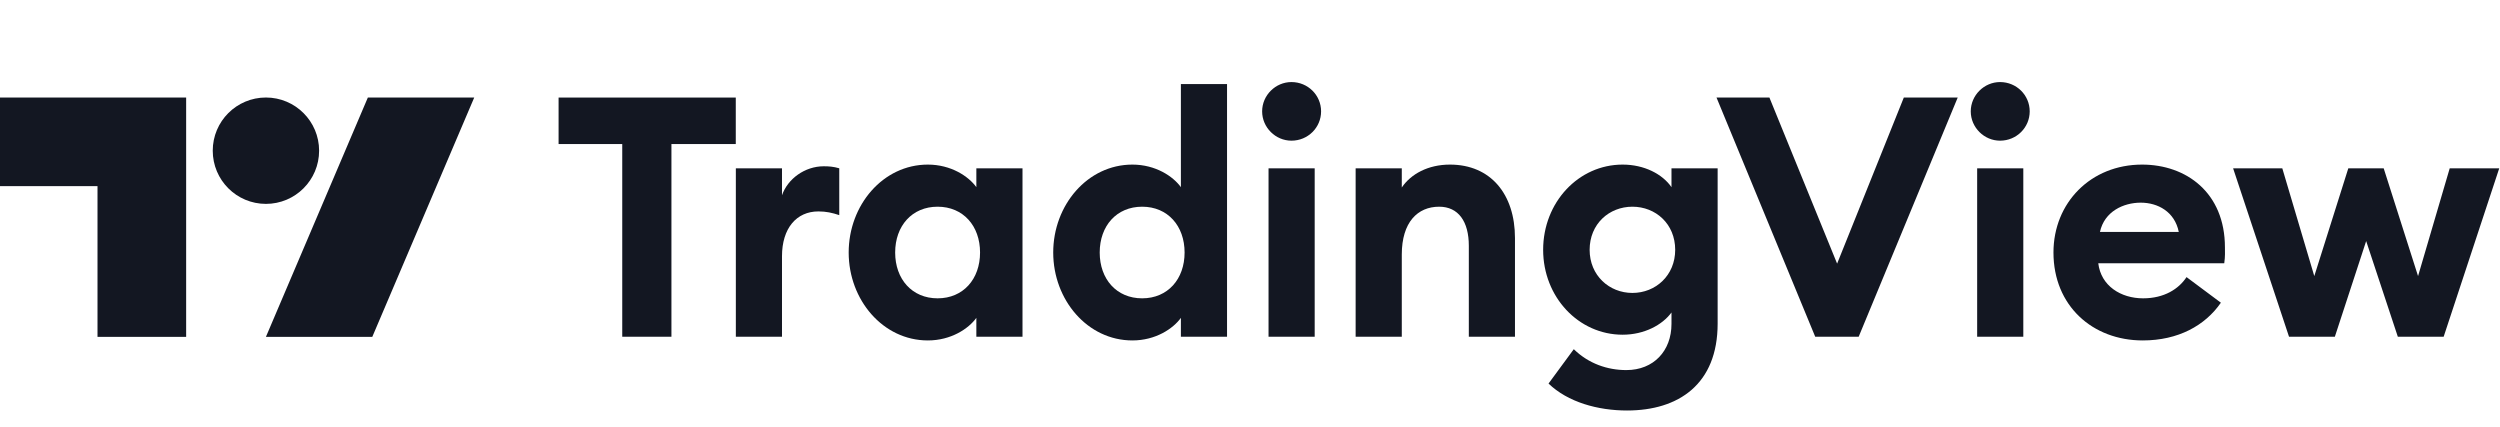
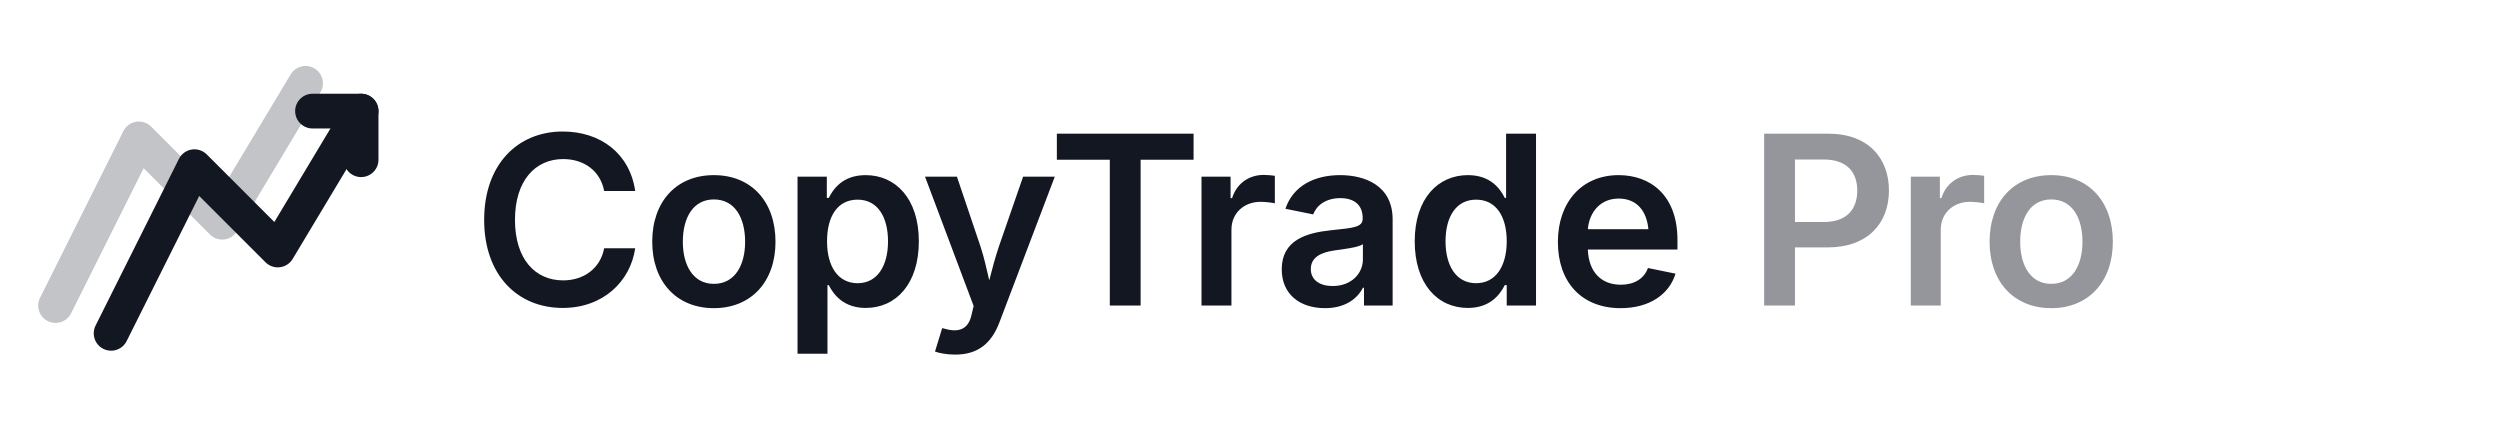
- <svg xmlns="http://www.w3.org/2000/svg" width="1508" height="257" viewBox="0 0 1508 257" fill="none">
-   <path d="M375.342 203.117H405.008V86.888H443.819V58.847H336.938V86.888H375.342V203.117Z" fill="#131722" />
-   <path d="M443.862 203.117H471.7V154.553C471.7 137.687 480.437 127.527 493.645 127.527C498.318 127.527 501.976 128.34 506.243 129.763V101.518C502.789 100.502 499.944 100.299 496.896 100.299C485.517 100.299 475.154 107.817 471.7 117.774V101.518H443.862V203.117Z" fill="#131722" />
-   <path d="M559.674 205.352C573.695 205.352 584.261 198.24 588.935 191.738V203.117H616.773V101.518H588.935V112.897C584.261 106.395 573.695 99.283 559.674 99.283C532.649 99.283 511.923 123.667 511.923 152.317C511.923 180.968 532.649 205.352 559.674 205.352ZM565.567 179.952C550.124 179.952 539.964 168.37 539.964 152.317C539.964 136.265 550.124 124.683 565.567 124.683C581.01 124.683 591.17 136.265 591.17 152.317C591.17 168.37 581.01 179.952 565.567 179.952Z" fill="#131722" />
-   <path d="M683.053 205.352C697.073 205.352 707.639 198.24 712.313 191.738V203.117H740.151V50.719H712.313V112.897C707.639 106.395 697.073 99.283 683.053 99.283C656.028 99.283 635.302 123.667 635.302 152.317C635.302 180.968 656.028 205.352 683.053 205.352ZM688.945 179.952C673.502 179.952 663.343 168.37 663.343 152.317C663.343 136.265 673.502 124.683 688.945 124.683C704.388 124.683 714.548 136.265 714.548 152.317C714.548 168.37 704.388 179.952 688.945 179.952Z" fill="#131722" />
-   <path d="M779 84.856C788.956 84.856 796.881 76.931 796.881 67.178C796.881 57.425 788.956 49.5 779 49.5C769.449 49.5 761.322 57.425 761.322 67.178C761.322 76.931 769.449 84.856 779 84.856ZM765.182 203.117H793.02V101.518H765.182V203.117Z" fill="#131722" />
-   <path d="M817.72 203.117H845.558V153.537C845.558 134.03 855.108 124.683 868.112 124.683C879.695 124.683 885.994 133.623 885.994 148.254V203.117H913.832V143.58C913.832 117.164 899.202 99.283 874.615 99.283C861.407 99.283 851.044 104.973 845.558 113.101V101.518H817.72V203.117Z" fill="#131722" />
-   <path d="M984.673 176.701C970.652 176.701 958.867 166.135 958.867 150.692C958.867 135.046 970.652 124.683 984.673 124.683C998.693 124.683 1010.48 135.046 1010.48 150.692C1010.48 166.135 998.693 176.701 984.673 176.701ZM981.422 247.617C1012.51 247.617 1036.08 231.767 1036.08 195.192V101.518H1008.24V112.897C1002.76 104.973 991.785 99.283 978.78 99.283C952.161 99.283 930.826 122.041 930.826 150.692C930.826 179.139 952.161 201.897 978.78 201.897C991.785 201.897 1002.76 196.005 1008.24 188.486V195.395C1008.24 211.651 997.474 223.233 981.015 223.233C969.636 223.233 958.257 219.372 949.316 210.635L934.077 231.361C945.659 242.537 963.743 247.617 981.422 247.617Z" fill="#131722" />
-   <path d="M1094.94 203.117H1121.15L1180.89 58.847H1148.38L1108.15 159.023L1067.31 58.847H1035.4L1094.94 203.117Z" fill="#131722" />
-   <path d="M1206.43 84.856C1216.39 84.856 1224.32 76.931 1224.32 67.178C1224.32 57.425 1216.39 49.5 1206.43 49.5C1196.88 49.5 1188.76 57.425 1188.76 67.178C1188.76 76.931 1196.88 84.856 1206.43 84.856ZM1192.62 203.117H1220.46V101.518H1192.62V203.117Z" fill="#131722" />
-   <path d="M1292.5 205.352C1313.84 205.352 1330.09 196.411 1339.64 182.594L1318.92 167.151C1314.24 174.263 1305.5 179.952 1292.7 179.952C1279.29 179.952 1267.3 172.434 1265.68 158.82H1341.67C1342.28 154.553 1342.08 151.708 1342.08 149.27C1342.08 116.148 1318.71 99.283 1292.09 99.283C1261.21 99.283 1238.65 122.244 1238.65 152.317C1238.65 184.423 1262.22 205.352 1292.5 205.352ZM1266.69 139.922C1269.34 127.527 1280.92 122.244 1291.28 122.244C1301.64 122.244 1311.8 127.731 1314.24 139.922H1266.69Z" fill="#131722" />
-   <path d="M1446.37 203.117H1474.01L1507.54 101.518H1477.67L1458.57 166.541L1437.84 101.518H1416.5L1395.98 166.541L1376.68 101.518H1347.01L1380.74 203.117H1408.38L1427.27 145.409L1446.37 203.117Z" fill="#131722" />
-   <path fill-rule="evenodd" clip-rule="evenodd" d="M112.284 203.186H58.816V112.289H0V58.82H112.284V203.186ZM192.487 90.901C192.487 108.619 178.124 122.983 160.406 122.983C142.688 122.983 128.325 108.619 128.325 90.901C128.325 73.183 142.688 58.82 160.406 58.82C178.124 58.82 192.487 73.183 192.487 90.901ZM160.406 203.186L221.895 58.82H286.057L224.568 203.186H160.406Z" fill="#131722" />
+ <svg xmlns="http://www.w3.org/2000/svg" width="180" height="32" viewBox="0 0 180 32" fill="none">
+   <g>
+     <path d="M4 22L10 10L16 16L22 6" stroke="#131722" stroke-opacity="0.25" stroke-width="2.5" stroke-linecap="round" stroke-linejoin="round" />
+     <path d="M8 24L14 12L20 18L26 8" stroke="#131722" stroke-width="2.5" stroke-linecap="round" stroke-linejoin="round" />
+     <path d="M22.5 8H26V11.5" stroke="#131722" stroke-width="2.5" stroke-linecap="round" stroke-linejoin="round" />
+   </g>
+   <text x="34" y="22" font-family="system-ui, -apple-system, 'Segoe UI', sans-serif" font-size="17" font-weight="600" letter-spacing="-0.3" fill="#131722">
+     <tspan>CopyTrade</tspan>
+     <tspan fill="#131722" fill-opacity="0.45"> Pro</tspan>
+   </text>
</svg>
